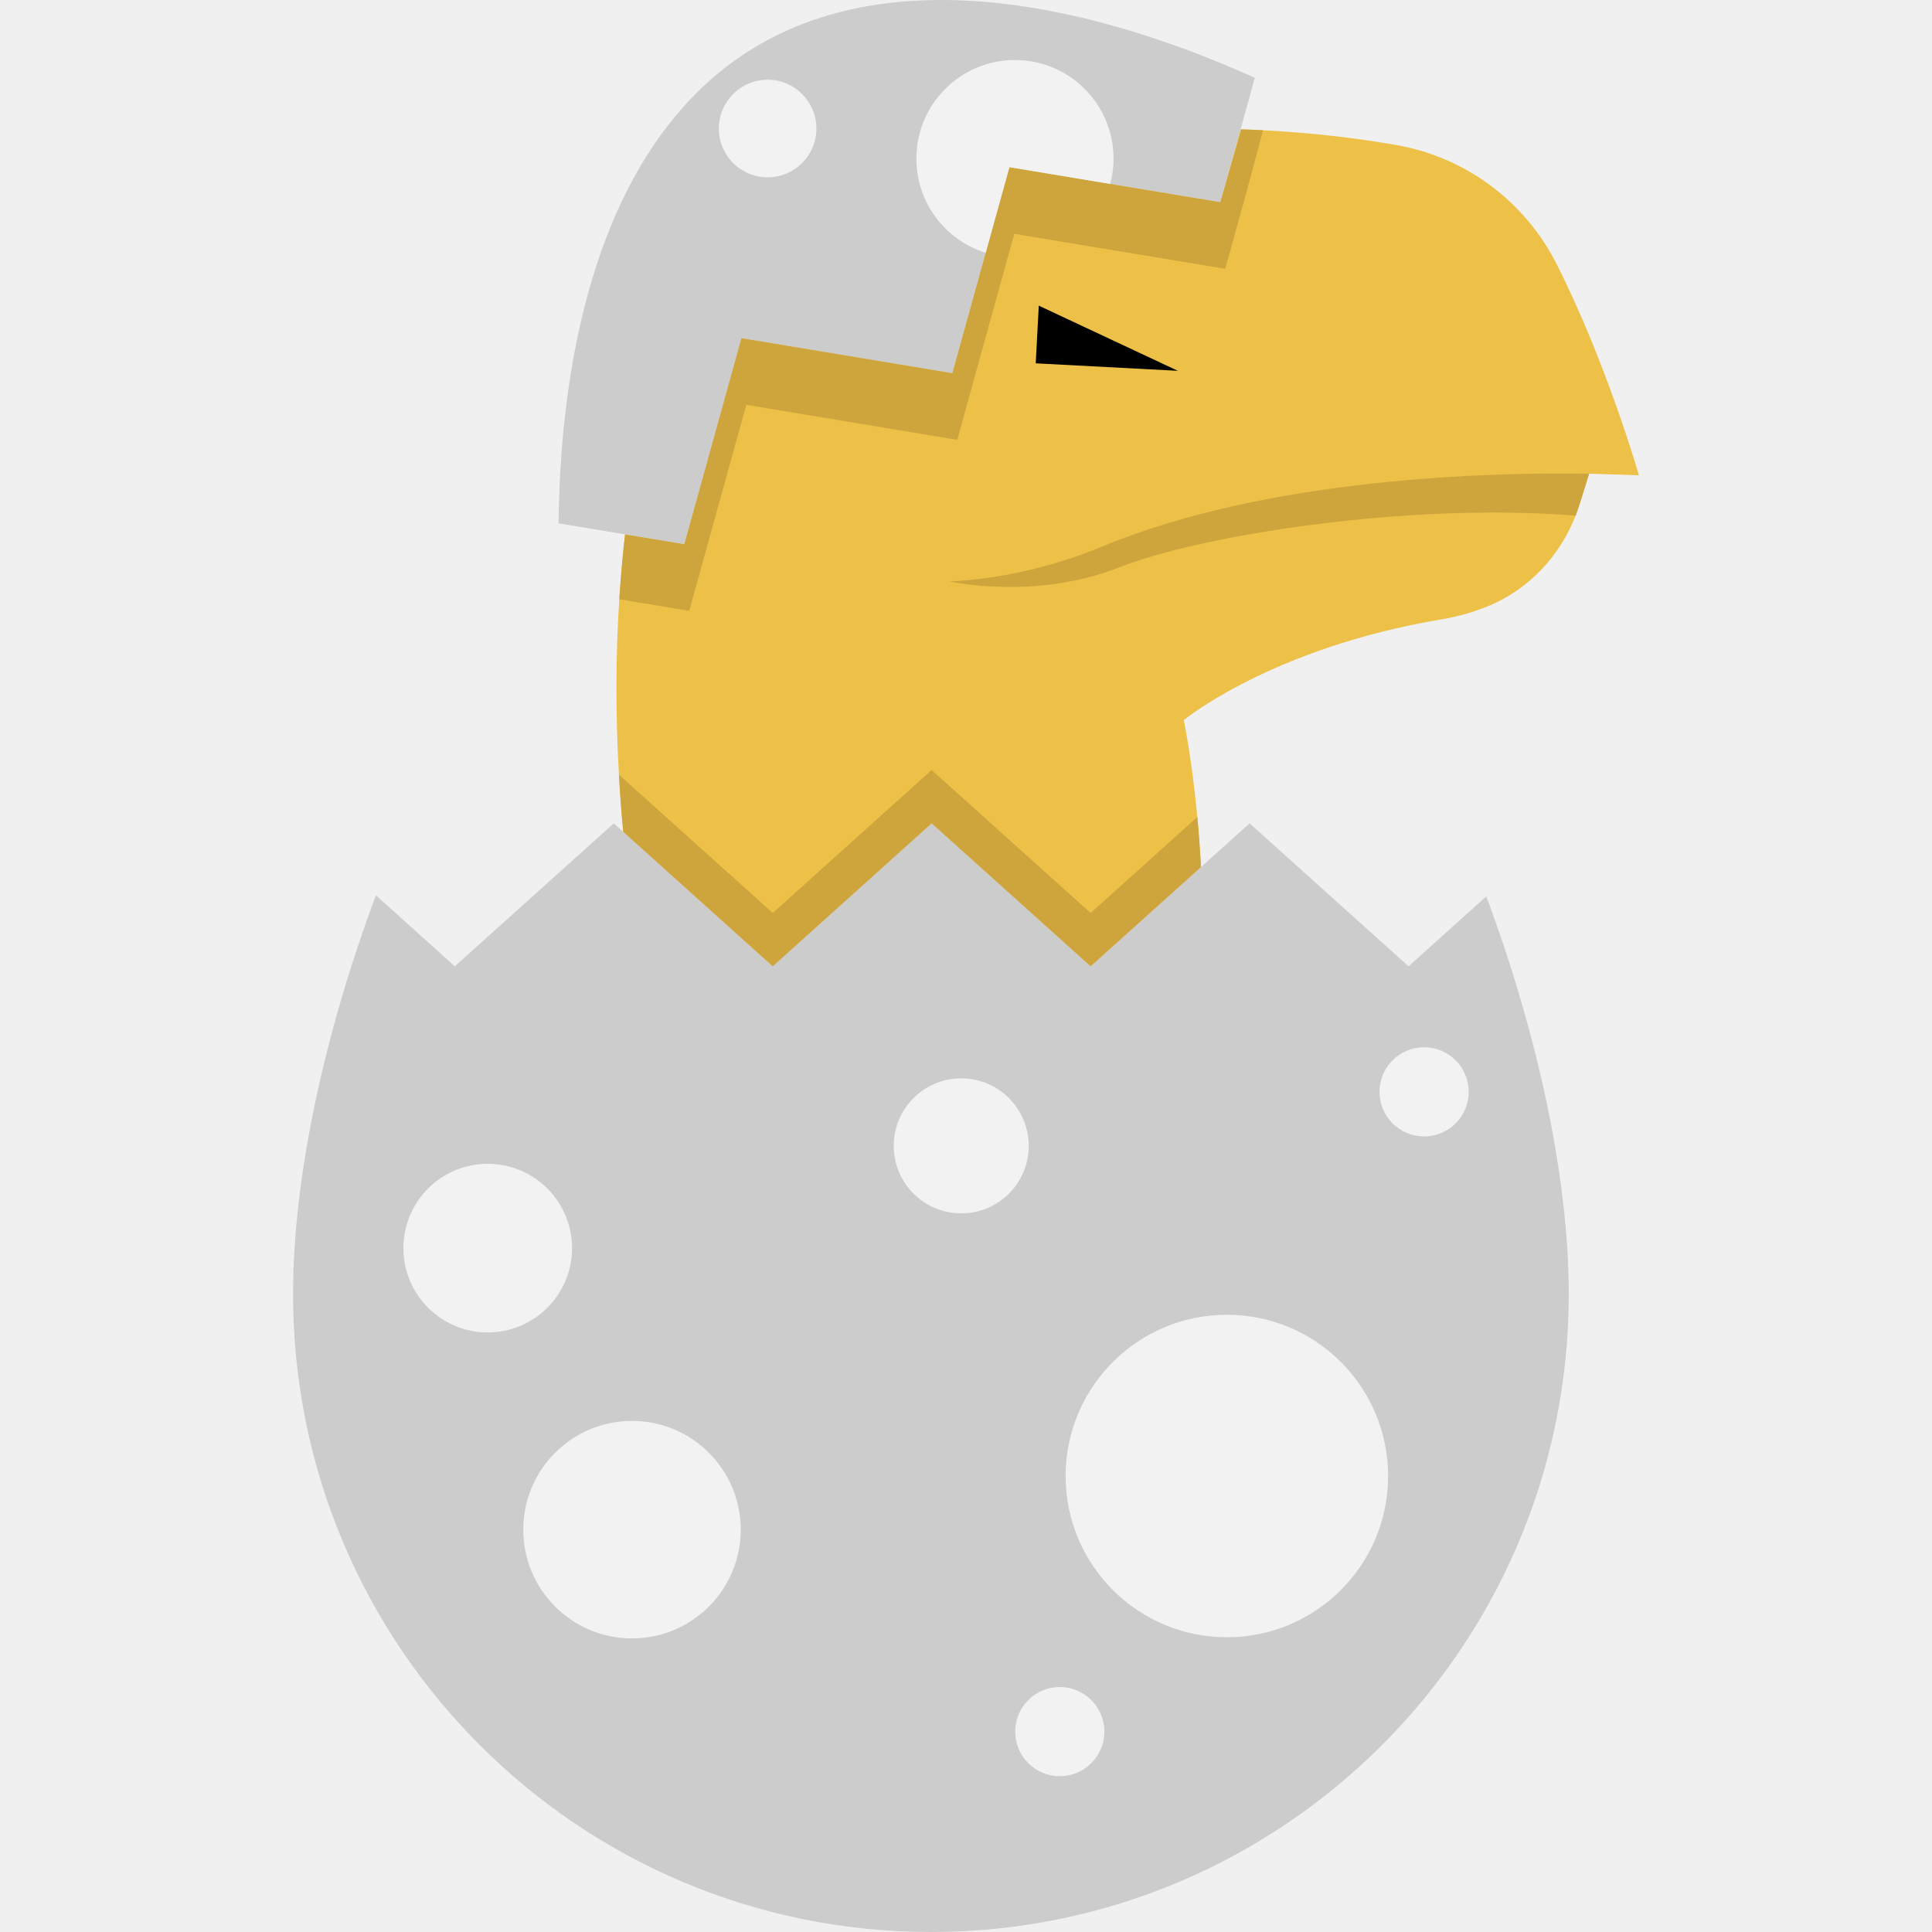
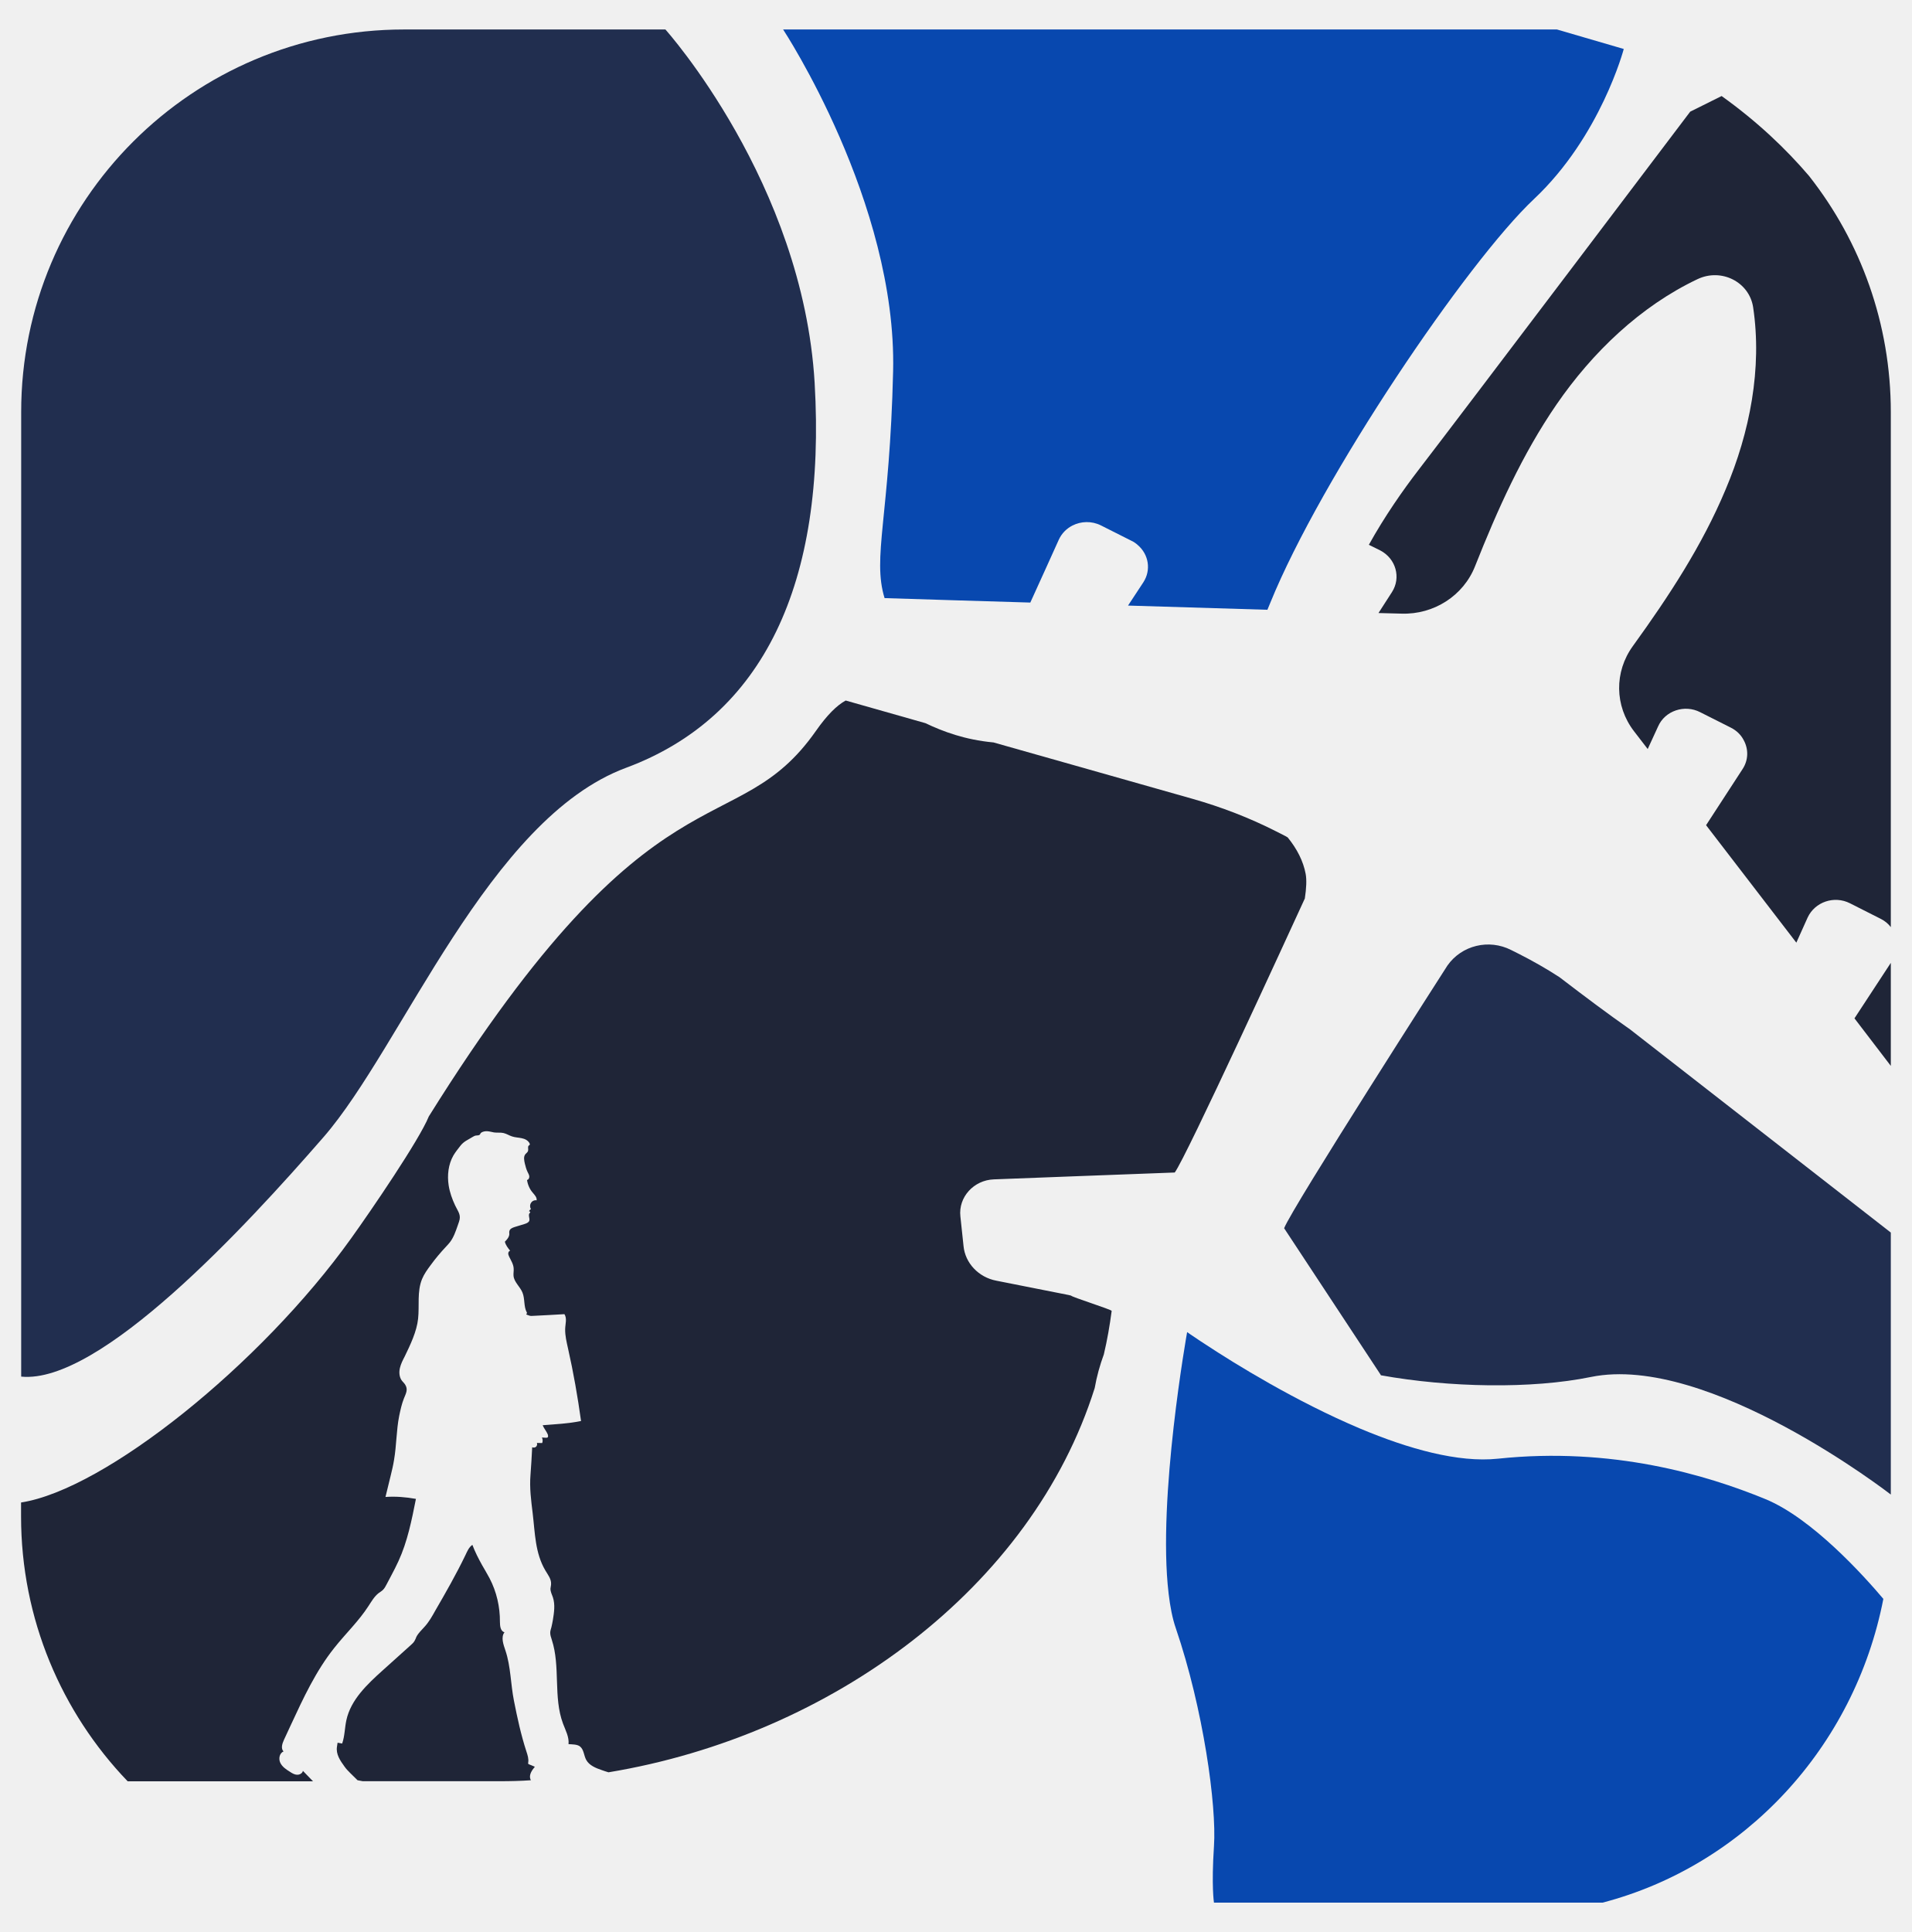
- <svg xmlns="http://www.w3.org/2000/svg" height="200px" width="200px" version="1.1" id="Capa_1" viewBox="0 0 434.86 434.86" xml:space="preserve" fill="#000000">
-   <g id="SVGRepo_bgCarrier" stroke-width="0" />
-   <g id="SVGRepo_tracerCarrier" stroke-linecap="round" stroke-linejoin="round" />
-   <g id="SVGRepo_iconCarrier">
-     <g>
-       <path style="fill:#EDC148;" d="M368.9,106.99c0,0,0,0-0.01,0c-0.31,0-11.21-0.37-11.21-0.37l-2.16,6.94 c-0.26,0.85-0.56,1.68-0.88,2.5c-3.58,9.21-10.68,16.74-19.9,20.46c-3.25,1.31-6.66,2.27-10.16,2.86 c-38.5,6.47-58.12,22.7-58.12,22.7c1.33,6.89,2.32,14.21,3.03,21.82c0.35,3.68,0.62,7.44,0.84,11.25l-24.85,22.35l-35.78-32.18 l-35.77,32.18l-33.65-30.26c-0.41-4.39-0.73-8.68-0.97-12.87c-0.82-14.37-0.69-27.55,0.08-39.49c0.33-5.09,0.77-9.96,1.3-14.59 l13.34,2.21l12.85-46.38L214.36,84l12.84-46.37l47.48,7.88l4.17-15.05l0.37-1.35h0.01c0.05,0,0.11,0,0.16,0.01 c1.67,0.05,3.3,0.11,4.91,0.2c11.7,0.59,21.83,1.9,30.02,3.33c15.61,2.74,28.95,12.7,36.08,26.84 C361.7,81.92,368.9,106.99,368.9,106.99z" />
-       <path style="fill:#F2F2F2;" d="M276.15,295.93c20.04,0,36.29,16.25,36.29,36.29c0,20.05-16.25,36.3-36.29,36.3 c-20.05,0-36.3-16.25-36.3-36.3C239.85,312.18,256.1,295.93,276.15,295.93z" />
-       <path style="fill:#F2F2F2;" d="M216.36,242.72c8.39,0,15.19,6.8,15.19,15.2c0,8.39-6.8,15.19-15.19,15.19s-15.2-6.8-15.2-15.19 C201.16,249.52,207.97,242.72,216.36,242.72z" />
-       <path style="fill:#F2F2F2;" d="M142.25,319.82c13.52,0,24.48,10.96,24.48,24.48c0,13.52-10.96,24.48-24.48,24.48 s-24.47-10.96-24.47-24.48C117.78,330.78,128.73,319.82,142.25,319.82z" />
-       <path style="fill:#F2F2F2;" d="M109.78,261.95c10.48,0,18.98,8.5,18.98,18.98c0,10.48-8.5,18.98-18.98,18.98 c-10.49,0-18.98-8.5-18.98-18.98C90.8,270.45,99.29,261.95,109.78,261.95z" />
-       <path style="fill:#CCCCCC;" d="M334.54,201.76c11.82,31.71,18.56,63.85,18.56,89.53c0,79.29-64.28,143.57-143.57,143.57 c-79.3,0-143.57-64.28-143.57-143.57c0-25.75,6.78-57.99,18.65-89.78l17.76,15.99l35.78-32.18l2.13,1.92l33.65,30.26l35.77-32.18 l35.78,32.18l24.85-22.35l10.93-9.83l35.78,32.18L334.54,201.76z M312.44,332.22c0-20.04-16.25-36.29-36.29-36.29 c-20.05,0-36.3,16.25-36.3,36.29c0,20.05,16.25,36.3,36.3,36.3C296.19,368.52,312.44,352.27,312.44,332.22z M231.55,257.92 c0-8.4-6.8-15.2-15.19-15.2s-15.2,6.8-15.2,15.2c0,8.39,6.81,15.19,15.2,15.19S231.55,266.31,231.55,257.92z M166.73,344.3 c0-13.52-10.96-24.48-24.48-24.48s-24.47,10.96-24.47,24.48c0,13.52,10.95,24.48,24.47,24.48S166.73,357.82,166.73,344.3z M128.76,280.93c0-10.48-8.5-18.98-18.98-18.98c-10.49,0-18.98,8.5-18.98,18.98c0,10.48,8.49,18.98,18.98,18.98 C120.26,299.91,128.76,291.41,128.76,280.93z" />
-       <path style="fill:#CEA43C;" d="M269.49,183.9l-24.01,21.6l-35.78-32.18l-35.77,32.18l-33.65-30.26l-0.97-0.87 c0.24,4.19,0.56,8.48,0.97,12.87l33.65,30.26l35.77-32.18l35.78,32.18l24.85-22.35C270.11,191.34,269.84,187.58,269.49,183.9z" />
-       <path style="fill:#CCCCCC;" d="M282.44,17.51l-3.21,11.6h-0.01l-4.54,16.4L249.9,41.4l-22.7-3.77l-5.34,19.27l-7.5,27.1 l-47.48-7.88l-12.85,46.38l-13.34-2.21v-0.01l-14.97-2.48c0.51-45.79,12.72-87.11,42.67-106.22 C198.27-7.5,240.76-1.23,282.44,17.51z" />
-       <path style="fill:#CEA43C;" d="M284.3,29.32l-3.97,14.79h-0.01l-4.54,16.4L251,56.4l-22.7-3.77l-5.34,19.27l-7.5,27.1l-47.48-7.88 l-12.85,46.38l-13.34-2.21v-0.01l-2.4-0.4c0.33-5.09,0.77-9.96,1.3-14.59l13.34,2.21l12.85-46.38L214.36,84l12.84-46.37l47.48,7.88 l4.71-16.39C281.06,29.17,282.69,29.23,284.3,29.32z" />
-       <path style="fill:#CEA43C;" d="M357.68,106.62l-2.16,6.94c-0.26,0.85-0.56,1.68-0.88,2.5c-38.22-3.02-84.54,4.47-102.71,11.64 c-19,7.5-38.15,3.18-38.15,3.18c10.53-0.56,22.18-2.84,34.53-7.95C285.74,107.46,335.68,106.28,357.68,106.62z" />
-       <polygon points="265.11,83.463 233.127,81.779 233.811,68.797 " />
-       <path style="fill:#F2F2F2;" d="M172.78,17.95c6.063,0,10.98,4.917,10.98,10.98s-4.917,10.98-10.98,10.98 c-6.068,0-10.98-4.917-10.98-10.98S166.711,17.95,172.78,17.95z" />
-       <path style="fill:#F2F2F2;" d="M250.64,35.7c0,1.97-0.26,3.88-0.74,5.7l-22.7-3.77l-5.34,19.27c-9.04-2.81-15.6-11.24-15.6-21.2 c0-12.25,9.92-22.19,22.19-22.19C240.7,13.51,250.64,23.45,250.64,35.7z" />
-       <path style="fill:#F2F2F2;" d="M238.543,379.72c5.541,0,10.033,4.491,10.033,10.039c0,5.541-4.491,10.033-10.033,10.033 s-10.039-4.491-10.039-10.033C228.503,384.211,233.001,379.72,238.543,379.72z" />
-       <path style="fill:#F2F2F2;" d="M320.543,235.72c5.541,0,10.033,4.491,10.033,10.039c0,5.541-4.491,10.033-10.033,10.033 c-5.541,0-10.039-4.491-10.039-10.033C310.503,240.211,315.001,235.72,320.543,235.72z" />
-     </g>
+ <svg xmlns="http://www.w3.org/2000/svg" version="1.1" id="Capa_1" x="0px" y="0px" viewBox="0 0 158.86 160.54" style="enable-background:new 0 0 158.86 160.54;" xml:space="preserve">
+   <style type="text/css">
+ 	.st0{opacity:0.1;}
+ 	.st1{fill:#0848AF;}
+ 	.st2{fill:url(#SVGID_1_);}
+ 	.st3{fill:#1A2646;}
+ 	.st4{fill:#FFFFFF;}
+ 	.st5{fill:url(#SVGID_00000114756089166352119860000001663270982300651960_);}
+ 	.st6{fill:url(#SVGID_00000134211035235640329910000012710325475547327896_);}
+ 	.st7{fill:#F5F5F5;}
+ 	.st8{fill:#3430C5;}
+ 	
+ 		.st9{clip-path:url(#SVGID_00000105425741996412080320000004929887585893029775_);fill:url(#SVGID_00000080171437339321041150000001270625604683320221_);}
+ 	.st10{fill:#0E45CC;}
+ 	.st11{fill:#E21414;}
+ 	.st12{fill:url(#SVGID_00000173142147808551729830000015234811547561924486_);}
+ 	
+ 		.st13{opacity:0.39;fill:none;stroke:url(#SVGID_00000121969976425191606530000003987724106030309822_);stroke-width:0.75;stroke-miterlimit:10;}
+ 	
+ 		.st14{opacity:0.39;fill:none;stroke:url(#SVGID_00000053504550114902150640000017372583564970976693_);stroke-width:4;stroke-miterlimit:10;}
+ 	.st15{fill:#0CF25D;}
+ 	.st16{fill:#011F26;}
+ 	.st17{fill:url(#SVGID_00000110442575124532107590000000728803869665208511_);}
+ 	.st18{fill:url(#SVGID_00000039826137644254870190000018140728894644336020_);}
+ 	.st19{fill:#3687F0;}
+ 	.st20{fill:#1F2537;}
+ 	.st21{fill:#2082BA;}
+ 	.st22{fill:#0067ED;}
+ 	.st23{fill:none;stroke:#1F2537;stroke-miterlimit:10;}
+ 	.st24{fill:#4C3737;}
+ 	.st25{fill:#606060;}
+ 	.st26{fill:#0453AA;}
+ 	.st27{fill:#032F51;}
+ 	.st28{fill:#04457F;}
+ 	.st29{fill:url(#SVGID_00000020396676411546719840000017352259998941627060_);}
+ 	.st30{fill:url(#SVGID_00000103977437725159175010000010252082969509362310_);}
+ 	.st31{fill:none;stroke:#B0E800;stroke-width:10;stroke-miterlimit:10;}
+ 	.st32{fill:none;stroke:url(#SVGID_00000127021214989727745210000008682911437620469164_);stroke-width:12;stroke-miterlimit:10;}
+ 	.st33{fill:#673EC4;}
+ 	.st34{fill:#0022EA;}
+ 	.st35{fill:#00187F;}
+ 	.st36{fill:url(#SVGID_00000160903534847609190840000003789036474288175031_);}
+ 	.st37{fill:url(#SVGID_00000117646527654077792450000000346033634645429647_);}
+ 	.st38{fill:url(#SVGID_00000137100568535372986430000009379862637293504445_);}
+ 	.st39{fill:url(#SVGID_00000176032741094042212710000008093910216028742059_);}
+ 	.st40{fill:#D1D1D1;}
+ 	.st41{fill:url(#SVGID_00000013892475626981607740000001678211740445127296_);}
+ 	.st42{fill:url(#SVGID_00000052822100373545931740000003907667282485238954_);}
+ 	.st43{fill:url(#SVGID_00000126315320616933225400000010213950615345366923_);}
+ 	.st44{fill:url(#SVGID_00000175319488353435748370000016560323168427691703_);}
+ 	.st45{fill:url(#SVGID_00000165941631771784798930000002949936743517079457_);}
+ 	.st46{fill:url(#SVGID_00000004520939856902609320000010301729793358741929_);}
+ 	.st47{fill:url(#SVGID_00000034091275626785202690000009176238705350391956_);}
+ 	.st48{fill:url(#SVGID_00000023976276904031162580000005305324585931249539_);}
+ 	.st49{fill:#CCCCCC;}
+ 	.st50{fill:none;stroke:url(#SVGID_00000006668299549109297440000007260039833473650587_);stroke-width:3;stroke-miterlimit:10;}
+ 	.st51{fill:none;stroke:url(#SVGID_00000104703928826973281760000008908041061261028499_);stroke-width:3;stroke-miterlimit:10;}
+ 	.st52{fill:none;stroke:url(#SVGID_00000160178627048594869380000013362644278455549862_);stroke-width:3;stroke-miterlimit:10;}
+ 	.st53{fill:#131311;}
+ 	.st54{clip-path:url(#SVGID_00000173857548625756248950000007691819976313193626_);}
+ 	.st55{fill:none;stroke:#1D1D1B;stroke-width:0.5;stroke-miterlimit:10;}
+ 	.st56{fill:#1D1D1B;}
+ 	.st57{fill:#909090;}
+ 	.st58{fill:#676B6E;}
+ 	.st59{fill:#8D949C;}
+ 	.st60{fill:#A3A7A6;}
+ 	.st61{fill:#8B9499;}
+ 	.st62{fill:#212E4F;}
+ 	
+ 		.st63{clip-path:url(#SVGID_00000120561351916211939830000012876188759769660569_);fill:url(#SVGID_00000033346387954159276540000010807943369622665401_);}
+ 	.st64{opacity:0.39;fill:url(#SVGID_00000135684321912673321410000002010794644660045234_);}
+ 	
+ 		.st65{clip-path:url(#SVGID_00000059281547231577394210000018368588288614741909_);fill:url(#SVGID_00000095302268832028613030000009377150055569608075_);}
+ 	.st66{fill:url(#SVGID_00000016052988500984101620000008327195045908979379_);}
+ 	.st67{fill:url(#SVGID_00000183935084459485491590000002441735308640216249_);}
+ 	.st68{fill:url(#SVGID_00000134970471467764118650000012544336674025411971_);}
+ 	.st69{fill:url(#SVGID_00000031903246025073603710000007890589130575693224_);}
+ 	.st70{fill:url(#SVGID_00000143582779145123746180000013594760808814480522_);}
+ 	.st71{fill:url(#SVGID_00000088853997502707581990000000879636456812912563_);}
+ 	.st72{fill:url(#SVGID_00000173127668855213528860000006236825802672429493_);}
+ 	.st73{fill:url(#SVGID_00000052821060009213536450000001589606013738146700_);}
+ 	.st74{fill:none;stroke:url(#SVGID_00000143618618538920404390000002237127984337418124_);stroke-width:3;stroke-miterlimit:10;}
+ 	.st75{fill:none;stroke:url(#SVGID_00000086651390104212475330000001350475441736804525_);stroke-width:3;stroke-miterlimit:10;}
+ 	.st76{fill:none;stroke:url(#SVGID_00000008125546237310046460000018102286298688056767_);stroke-width:3;stroke-miterlimit:10;}
+ 	.st77{fill:url(#SVGID_00000025424602016576873630000003918169210982919819_);}
+ 	.st78{fill:url(#SVGID_00000117658209020200320230000018189838300126057871_);}
+ 	.st79{fill:url(#SVGID_00000120520764291096916450000007815221542509278896_);}
+ 	.st80{fill:url(#SVGID_00000111159317271355944170000004898309540278473901_);}
+ 	.st81{fill:none;stroke:#212121;stroke-miterlimit:10;}
+ 	.st82{fill:url(#SVGID_00000174590608215789100560000016851478908064628413_);}
+ 	.st83{filter:url(#Adobe_OpacityMaskFilter);}
+ 	.st84{fill:url(#SVGID_00000040572117027834478880000002542662880428718475_);}
+ 	.st85{mask:url(#SVGID_00000010288364197976421600000015434531860601668242_);fill:#0848AF;}
+ 	.st86{filter:url(#Adobe_OpacityMaskFilter_00000096017619983902930790000009693107651930016699_);}
+ 	.st87{fill:url(#SVGID_00000166674844328017761750000004018621067204582808_);}
+ 	.st88{mask:url(#SVGID_00000135692415770537534200000014582817291888492945_);fill:#0848AF;}
+ 	.st89{filter:url(#Adobe_OpacityMaskFilter_00000102528719167348060570000009921698065969465476_);}
+ 	.st90{fill:url(#SVGID_00000016768246647515296520000002597663806538671778_);}
+ 	.st91{mask:url(#SVGID_00000109002340520557039430000006313731874835273617_);fill:#0848AF;}
+ 	.st92{fill:url(#SVGID_00000011026772261323120490000016830409718983426960_);}
+ 	.st93{filter:url(#Adobe_OpacityMaskFilter_00000106849442091997946110000014066541903685144202_);}
+ 	.st94{fill:url(#SVGID_00000150807186016547793170000005765928479828319383_);}
+ 	.st95{mask:url(#SVGID_00000127763171662047022850000008537061691597423493_);fill:#0848AF;}
+ 	.st96{fill:#ED2A4C;}
+ 	.st97{fill:url(#SVGID_00000104689418077491222740000012707507569183375761_);}
+ 	.st98{fill:none;stroke:#575756;stroke-width:0.25;stroke-miterlimit:10;}
+ 	.st99{fill:url(#SVGID_00000178199255015608924150000011442675071400560556_);}
+ 	.st100{fill:none;stroke:#0848AF;stroke-miterlimit:10;}
+ 	.st101{fill:#9B9B9B;}
+ 	.st102{filter:url(#Adobe_OpacityMaskFilter_00000140005870263533008480000014378416473687507590_);}
+ 	.st103{fill:url(#SVGID_00000120534120433425062330000002226336332008606871_);}
+ 	.st104{mask:url(#SVGID_00000142895763955115732000000002817162784127599021_);fill:#0848AF;}
+ 	.st105{fill:url(#SVGID_00000008140729815026778730000003602650599864369033_);}
+ 	.st106{filter:url(#Adobe_OpacityMaskFilter_00000085951480637487038910000010670660283361843890_);}
+ 	.st107{fill:url(#SVGID_00000041997627560210848530000013080683850505037465_);}
+ 	.st108{mask:url(#SVGID_00000029725079344408360040000015145057175785612171_);fill:#0848AF;}
+ 	.st109{filter:url(#Adobe_OpacityMaskFilter_00000119839951512563962350000018389075059014704059_);}
+ 	.st110{fill:url(#SVGID_00000183933251996433843050000007881953903872976052_);}
+ 	.st111{mask:url(#SVGID_00000137109422888125186670000002756444758866301877_);fill:#0848AF;}
+ 	.st112{fill:url(#SVGID_00000011726783231721920760000007702028848640551045_);}
+ 	.st113{filter:url(#Adobe_OpacityMaskFilter_00000133491480817561235210000004166626297711698321_);}
+ 	.st114{fill:url(#SVGID_00000114049139743563989160000016373141886423559594_);}
+ 	.st115{mask:url(#SVGID_00000065785214874998128970000008699061433498489473_);fill:#0848AF;}
+ 	.st116{opacity:0.5;}
+ 	.st117{fill:url(#SVGID_00000119108079990252749430000011468851414073252515_);}
+ 	.st118{filter:url(#Adobe_OpacityMaskFilter_00000075139735939193278900000009478854545377232063_);}
+ 	.st119{fill:url(#SVGID_00000129885770671621319480000013258329580978213553_);}
+ 	.st120{mask:url(#SVGID_00000029042855447105359700000003198953454500008841_);fill:#0848AF;}
+ 	.st121{fill:#FFFFFF;stroke:#1E1E1E;stroke-miterlimit:10;}
+ 	.st122{fill:#686868;}
+ 	.st123{fill:#C4C4C4;}
+ 	.st124{filter:url(#Adobe_OpacityMaskFilter_00000178911140543618589200000013003644433256032664_);}
+ 	.st125{fill:url(#SVGID_00000116920906227887417320000013033024918392531594_);}
+ 	.st126{mask:url(#SVGID_00000000911685940759783390000014901710650040651686_);fill:#0848AF;}
+ 	.st127{fill:url(#SVGID_00000025405710054527749240000000165412617201440665_);}
+ 	.st128{filter:url(#Adobe_OpacityMaskFilter_00000088116199071900524700000003484006750639064712_);}
+ 	.st129{fill:url(#SVGID_00000140692474738495179010000009933133205694205072_);}
+ 	.st130{mask:url(#SVGID_00000181801926969531437890000017368042912775937190_);fill:#0848AF;}
+ 	.st131{filter:url(#Adobe_OpacityMaskFilter_00000134218569790671998440000014612923217931912612_);}
+ 	.st132{fill:url(#SVGID_00000155125607936092424160000010270259702489962404_);}
+ 	.st133{mask:url(#SVGID_00000147189318280289706570000007074061802514997147_);fill:#0848AF;}
+ 	.st134{fill:url(#SVGID_00000156571509005410402430000004236863210680297124_);}
+ 	.st135{opacity:0.3;fill:url(#SVGID_00000064351085718371926970000012909251402476308146_);}
+ 	.st136{fill:#1663BF;}
+ 	.st137{fill:url(#SVGID_00000003081417342864323220000013927230814030304651_);}
+ 	.st138{filter:url(#Adobe_OpacityMaskFilter_00000170236222060647708740000005586543730347442320_);}
+ 	.st139{fill:url(#SVGID_00000034065732154537772970000009280585704945723051_);}
+ 	.st140{mask:url(#SVGID_00000132068383549351891340000017866707230192528821_);fill:#0848AF;}
+ 	.st141{fill:url(#SVGID_00000008149532096438944250000000892450225158232214_);}
+ 	.st142{fill:url(#SVGID_00000147907807560126556180000013572793646702048168_);}
+ 	.st143{filter:url(#Adobe_OpacityMaskFilter_00000081615960090202133880000008857055806170386361_);}
+ 	.st144{fill:url(#SVGID_00000138549227299971341260000003694281646009443502_);}
+ 	.st145{mask:url(#SVGID_00000147203920581313193980000003687838450215068315_);fill:#FFFFFF;}
+ 	.st146{filter:url(#Adobe_OpacityMaskFilter_00000003087596541697951270000015043563342230874502_);}
+ 	.st147{fill:url(#SVGID_00000045580337595287125630000017852357868473977528_);}
+ 	.st148{mask:url(#SVGID_00000049925672909965232030000011304887755911168677_);fill:#FFFFFF;}
+ </style>
+   <g>
+     <path class="st62" d="M52.02,63.8c-11.43,4.24-18.6,23.17-25.13,30.68s-18.6,20.56-25.13,19.91V34.25   C1.75,16.68,16,2.45,33.57,2.45h21.72c0,0,11.42,12.72,12.4,29.37C68.66,48.46,63.44,59.56,52.02,63.8z" />
+     <path class="st20" d="M34.87,94c-0.02,0.03-0.05,0.07-0.07,0.11C34.81,94.09,34.84,94.05,34.87,94z" />
+     <path class="st20" d="M41.52,148.01H30.14c-0.14-0.03-0.29-0.06-0.43-0.08c-0.2-0.2-0.4-0.39-0.6-0.59   c-0.17-0.17-0.34-0.34-0.48-0.54c-0.37-0.51-0.73-1.04-0.63-1.66c0.02-0.11,0.03-0.22,0.05-0.33c0.13,0.02,0.25,0.05,0.38,0.07   c0.22-0.62,0.21-1.3,0.35-1.94c0.37-1.71,1.74-2.99,3.04-4.16c0.77-0.69,1.53-1.37,2.29-2.06c0.12-0.11,0.25-0.22,0.33-0.36   c0.07-0.11,0.11-0.23,0.16-0.35c0.17-0.33,0.46-0.58,0.7-0.86c0.35-0.39,0.61-0.85,0.86-1.3c0.88-1.52,1.75-3.04,2.51-4.62   c0.16-0.33,0.28-0.65,0.58-0.86c0.22,0.58,0.5,1.13,0.8,1.67c0.21,0.37,0.43,0.73,0.63,1.11c0.58,1.11,0.87,2.37,0.86,3.63   c0,0.33,0.05,0.78,0.38,0.85c-0.32,0.42-0.09,1.02,0.08,1.53c0.44,1.31,0.43,2.78,0.7,4.14c0.28,1.43,0.59,2.86,1.04,4.24   c0.1,0.3,0.2,0.61,0.15,0.92c-0.01,0.03-0.01,0.06,0,0.09c0.01,0.04,0.06,0.06,0.1,0.07c0.15,0.06,0.3,0.13,0.45,0.19   c-0.24,0.29-0.5,0.66-0.37,1.03c0.01,0.03,0.02,0.06,0.04,0.09C43.26,147.99,42.39,148.01,41.52,148.01z" />
+     <path class="st20" d="M108.42,74.66c-1.26,2.74-9.87,21.53-10.81,22.77l-8.5,0.32L82.58,98c-1.67,0.06-2.96,1.48-2.78,3.08   l0.26,2.45c0.13,1.42,1.25,2.61,2.73,2.89l6.01,1.19l0.2,0.05c0,0.1,3.37,1.16,3.37,1.27c-0.16,1.22-0.37,2.43-0.65,3.61   c-0.33,0.9-0.59,1.83-0.76,2.8c-5.22,16.58-21.84,28.86-40.4,31.93c-0.18-0.05-0.37-0.12-0.55-0.18c-0.5-0.17-1.05-0.39-1.3-0.85   c-0.2-0.36-0.19-0.85-0.51-1.11c-0.22-0.19-0.66-0.18-0.96-0.2c0.06-0.59-0.25-1.15-0.46-1.71c-0.82-2.2-0.2-4.73-0.93-6.96   c-0.07-0.21-0.14-0.41-0.13-0.63c0.01-0.14,0.06-0.28,0.1-0.43c0.05-0.19,0.08-0.39,0.12-0.59c0.1-0.62,0.2-1.28,0-1.88   c-0.08-0.24-0.21-0.47-0.2-0.73c0.01-0.13,0.05-0.25,0.05-0.38c0.02-0.42-0.27-0.77-0.48-1.13c-0.85-1.45-0.85-3.08-1.05-4.75   c-0.13-1.08-0.27-2.1-0.18-3.2c0.06-0.76,0.1-1.52,0.14-2.28c0.1,0.05,0.24,0.03,0.32-0.04c0.08-0.08,0.12-0.21,0.07-0.32   c0.14,0,0.29,0.01,0.44,0.01c0.06-0.14,0.05-0.32-0.02-0.46c0.11,0.01,0.22,0.01,0.33,0.02c0.04,0,0.09,0,0.13-0.02   c0.08-0.05,0.05-0.18,0.02-0.27c-0.11-0.26-0.31-0.48-0.42-0.75c1.1-0.09,2.11-0.13,3.19-0.35c-0.28-2.02-0.63-4.03-1.08-6.02   c-0.12-0.54-0.25-1.07-0.24-1.62c0.01-0.43,0.17-0.88-0.06-1.24c-0.86,0.05-1.72,0.1-2.58,0.14c-0.13,0.01-0.25,0.02-0.37-0.03   c-0.12-0.05-0.24-0.05-0.22-0.17c0.01,0.03,0.06,0.02,0.06-0.01c0.01-0.02-0.01-0.05-0.02-0.08c-0.27-0.5-0.14-1.12-0.36-1.65   c-0.2-0.49-0.69-0.86-0.74-1.38c-0.02-0.21,0.03-0.42,0.01-0.63c-0.02-0.34-0.22-0.65-0.37-0.96c-0.04-0.09-0.08-0.18-0.08-0.28   c0.01-0.1,0.06-0.2,0.16-0.22c-0.18-0.22-0.37-0.46-0.44-0.75c0.17-0.17,0.35-0.37,0.37-0.62c0-0.09-0.02-0.19,0.01-0.28   c0.05-0.18,0.25-0.26,0.43-0.32c0.28-0.08,0.55-0.17,0.82-0.25c0.16-0.05,0.34-0.12,0.4-0.27c0.03-0.11,0-0.23-0.02-0.34   c-0.02-0.12-0.02-0.25,0.07-0.32c0.06-0.05,0.02-0.13-0.07-0.12c0.02-0.08,0.08-0.15,0.16-0.19c-0.1-0.15-0.1-0.36,0-0.51   c0.09-0.16,0.28-0.25,0.47-0.22c0.03-0.25-0.17-0.45-0.33-0.64c-0.25-0.29-0.41-0.66-0.47-1.05c0.13-0.02,0.2-0.17,0.19-0.3   c-0.01-0.13-0.09-0.25-0.14-0.36c-0.11-0.22-0.17-0.46-0.23-0.7c-0.06-0.27-0.13-0.59,0.06-0.8c0.07-0.08,0.17-0.14,0.2-0.24   c0.06-0.16-0.06-0.39,0.09-0.48c0.02-0.01,0.03-0.02,0.05-0.03c0.02-0.03,0.01-0.08,0-0.12c-0.12-0.25-0.39-0.39-0.66-0.44   c-0.27-0.06-0.55-0.06-0.81-0.15c-0.24-0.08-0.45-0.22-0.7-0.28c-0.25-0.06-0.52-0.01-0.79-0.05c-0.18-0.03-0.37-0.09-0.56-0.1   c-0.18-0.01-0.39,0.02-0.53,0.14c-0.06,0.05-0.05,0.13-0.13,0.17c-0.09,0.05-0.2,0.03-0.3,0.05c-0.1,0.02-0.18,0.07-0.27,0.12   c-0.38,0.24-0.7,0.35-0.99,0.71c-0.21,0.27-0.43,0.54-0.6,0.83c-0.42,0.74-0.52,1.64-0.39,2.48c0.09,0.58,0.29,1.14,0.54,1.67   c0.24,0.51,0.52,0.78,0.32,1.35c-0.03,0.1-0.07,0.21-0.11,0.32c-0.17,0.49-0.34,0.99-0.65,1.39c-0.09,0.12-0.2,0.23-0.3,0.34   c-0.47,0.5-0.9,1.01-1.3,1.56c-0.27,0.36-0.54,0.74-0.71,1.15c-0.43,1.05-0.21,2.21-0.33,3.3c-0.11,1.06-0.65,2.18-1.11,3.13   c-0.16,0.31-0.32,0.62-0.4,0.96c-0.08,0.34-0.06,0.72,0.13,1.01c0.09,0.13,0.2,0.22,0.29,0.35c0.29,0.43,0.07,0.77-0.09,1.18   c-0.18,0.45-0.29,0.96-0.39,1.44c-0.24,1.2-0.22,2.46-0.43,3.67c-0.07,0.45-0.18,0.9-0.29,1.35c-0.14,0.58-0.28,1.15-0.42,1.72   c0.86-0.06,1.68,0.01,2.53,0.16c-0.35,1.76-0.7,3.54-1.45,5.17c-0.18,0.4-0.39,0.8-0.59,1.18c-0.13,0.25-0.26,0.49-0.39,0.74   c-0.09,0.17-0.18,0.35-0.32,0.48c-0.1,0.1-0.23,0.17-0.35,0.26c-0.36,0.28-0.59,0.69-0.84,1.07c-0.81,1.26-1.92,2.31-2.85,3.49   c-1.53,1.92-2.57,4.17-3.6,6.39c-0.19,0.42-0.39,0.83-0.58,1.25c-0.14,0.31-0.27,0.71-0.03,0.96c-0.34,0.13-0.43,0.61-0.27,0.94   c0.16,0.33,0.48,0.55,0.79,0.74c0.18,0.12,0.37,0.24,0.59,0.25c0.21,0.02,0.46-0.11,0.5-0.32c0.28,0.29,0.56,0.58,0.84,0.87H10.61   c-5.48-5.71-8.86-13.47-8.86-22.02v-1.15c6.96-1.07,19.93-11.47,27.42-21.94c1.66-2.31,5.68-8.2,6.46-10.14   c18.85-30.21,25.42-22.4,32.17-32.04c0.92-1.31,1.72-2.11,2.47-2.52l6.62,1.88c1.49,0.71,3.3,1.38,5.63,1.6h0.02l6.57,1.86   l9.95,2.82c2.43,0.69,4.77,1.59,6.99,2.72l0.65,0.33c0.1,0.05,0.2,0.1,0.3,0.17c0.77,0.95,1.29,1.96,1.49,3.03   C108.58,73.11,108.55,73.81,108.42,74.66z" />
+     <path class="st1" d="M134.92,4.07c0,0-1.91,7.25-7.46,12.47c-5.55,5.22-17.67,23.11-21.91,33.55c-0.08,0.2-0.16,0.39-0.24,0.58   l-11.58-0.35L95,48.39c0.67-1.03,0.44-2.32-0.45-3.09c-0.14-0.13-0.33-0.27-0.53-0.36l-2.54-1.28c-0.78-0.39-1.66-0.35-2.37,0.01   c-0.49,0.25-0.89,0.65-1.13,1.17l-1.03,2.28l-1.34,2.95l-5.99-0.18L73.5,49.7H73.5c-1.04-3.41,0.43-6.78,0.71-18.86   c0.32-14.03-9.14-28.39-9.14-28.39h64.3L134.92,4.07z" />
+     <path class="st20" d="M157.11,34.25v42.79c-0.21-0.28-0.5-0.52-0.84-0.69l-2.55-1.29c-1.32-0.67-2.92-0.11-3.52,1.18l-0.94,2.09   l-7.5-9.76l3.03-4.66c0.5-0.76,0.5-1.66,0.1-2.4c-0.22-0.43-0.58-0.8-1.08-1.05l-2.54-1.28c-1.3-0.67-2.93-0.12-3.5,1.19   l-0.86,1.87l-1.14-1.48c-1.61-2.1-1.65-4.93-0.09-7.08c2.98-4.12,5.76-8.36,7.7-13c2.02-4.76,3.05-10.08,2.29-15.15   c-0.32-2.1-2.64-3.28-4.63-2.33c-4.76,2.26-8.74,6.1-11.7,10.4c-2.86,4.16-4.92,8.77-6.78,13.46c-0.96,2.43-3.41,4.02-6.11,3.93   l-1.91-0.05l1.12-1.74c0.77-1.2,0.33-2.78-0.97-3.46l-0.95-0.47c1.3-2.34,2.8-4.5,4.18-6.29c3.27-4.24,22.52-29.7,22.52-29.7   l2.61-1.3c2.98,2.13,5.35,4.4,7.25,6.62c0.02,0.03,0.03,0.05,0.06,0.07c0.01,0.01,0.01,0.02,0.01,0.02   C154.6,20.09,157.11,26.88,157.11,34.25z" />
+     <polygon class="st20" points="154.09,84.62 157.11,80.01 157.11,88.57  " />
+     <path class="st62" d="M157.11,102.42v21.77c0,0-15.16-11.77-24.92-9.77c-4.93,1.01-11.79,0.88-17.45-0.14   c-0.01-0.02-0.02-0.04-0.03-0.06l-8.01-12.16c0.66-1.72,13.57-21.83,13.57-21.83c1.18-1.68,3.44-2.23,5.29-1.29l0.64,0.32   c1.16,0.59,2.29,1.23,3.38,1.94c2.15,1.65,4.18,3.16,5.74,4.25l0.04,0.02l0.01,0.01L157.11,102.42z" />
+     <path class="st1" d="M156.49,132.86c-2.4,12.34-11.55,22.16-23.33,25.24h-32.29c0,0-0.22-1.34,0-4.69   c0.23-3.35-0.88-11.4-3.17-18.11c-0.28-0.81-0.47-1.79-0.6-2.89v-0.01c-0.94-7.9,1.54-21.71,1.54-21.71s0.39,0.28,1.09,0.74   c0.13,0.09,0.27,0.18,0.43,0.28c2.44,1.61,7.52,4.75,12.86,7c4,1.68,8.14,2.85,11.45,2.5c9.47-1,17.3,1.34,22.2,3.35   C150.58,126.16,154.9,130.98,156.49,132.86z" />
  </g>
</svg>
